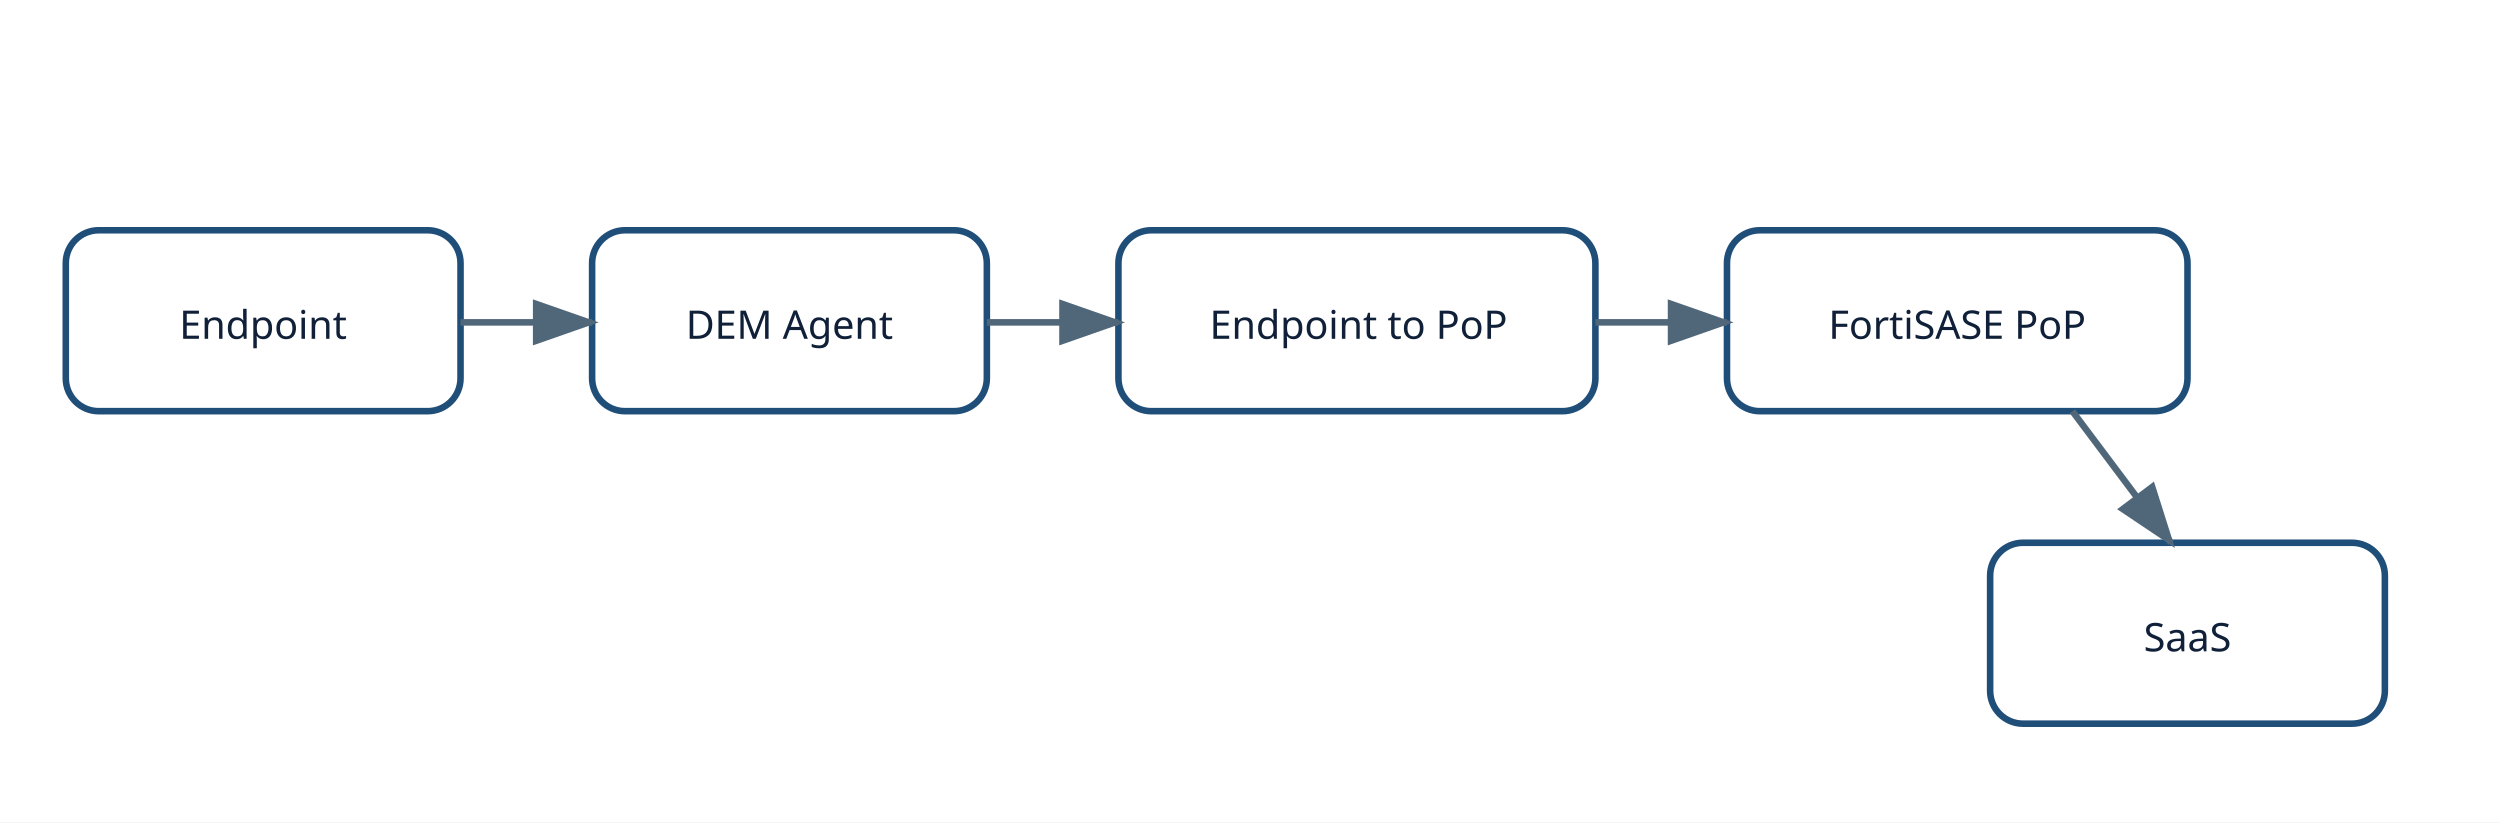
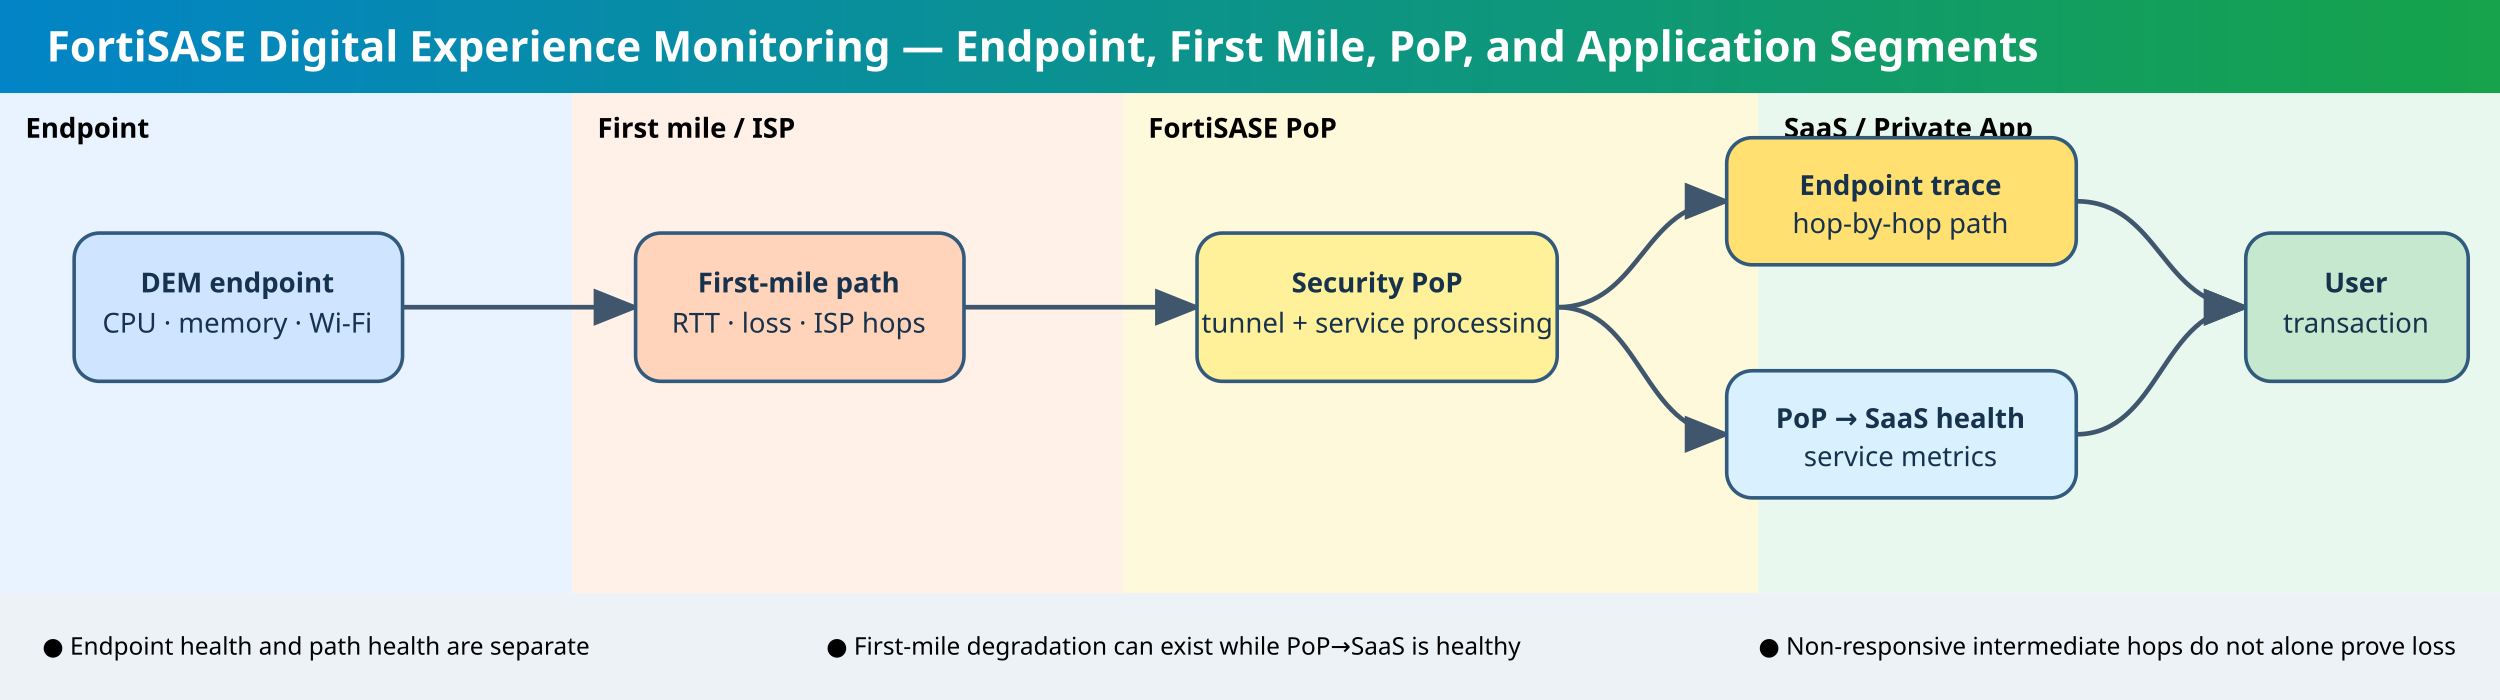
- <svg xmlns="http://www.w3.org/2000/svg" viewBox="0 0 760 250">
-   <rect width="760" height="250" fill="#fff" />
+ <svg xmlns="http://www.w3.org/2000/svg" viewBox="0 0 1180 330">
  <defs>
-     <marker id="a" markerWidth="10" markerHeight="7" refX="9" refY="3.5" orient="auto">
-       <polygon points="0 0,10 3.5,0 7" fill="#50677a" />
+     <linearGradient id="g">
+       <stop stop-color="#0284c7" />
+       <stop offset="1" stop-color="#16a34a" />
+     </linearGradient>
+     <marker id="a" markerWidth="10" markerHeight="8" refX="9" refY="4" orient="auto">
+       <path d="M0 0L10 4 0 8z" fill="#40566c" />
    </marker>
  </defs>
-   <g font-family="system-ui" text-anchor="middle" fill="#102039">
-     <rect x="20" y="70" width="120" height="55" rx="10" fill="#fff" stroke="#1f4e79" stroke-width="2" />
-     <text x="80" y="103">Endpoint</text>
-     <rect x="180" y="70" width="120" height="55" rx="10" fill="#fff" stroke="#1f4e79" stroke-width="2" />
-     <text x="240" y="103">DEM Agent</text>
-     <rect x="340" y="70" width="145" height="55" rx="10" fill="#fff" stroke="#1f4e79" stroke-width="2" />
-     <text x="413" y="103">Endpoint to PoP</text>
-     <rect x="525" y="70" width="140" height="55" rx="10" fill="#fff" stroke="#1f4e79" stroke-width="2" />
-     <text x="595" y="103">FortiSASE PoP</text>
-     <rect x="605" y="165" width="120" height="55" rx="10" fill="#fff" stroke="#1f4e79" stroke-width="2" />
-     <text x="665" y="198">SaaS</text>
+   <rect width="1180" height="330" fill="#f8fafc" />
+   <rect width="1180" height="44" fill="url(#g)" />
+   <text x="22" y="29" font-family="system-ui" font-size="20" font-weight="700" fill="white">FortiSASE Digital Experience Monitoring — Endpoint, First Mile, PoP, and Application Segments</text>
+   <rect y="44" width="270" height="236" fill="#e8f3ff" />
+   <rect x="270" y="44" width="260" height="236" fill="#fff0e8" />
+   <rect x="530" y="44" width="300" height="236" fill="#fff9dc" />
+   <rect x="830" y="44" width="350" height="236" fill="#e9f8ef" />
+   <g font-family="system-ui" font-size="13" font-weight="700">
+     <text x="12" y="65">Endpoint</text>
+     <text x="282" y="65">First mile / ISP</text>
+     <text x="542" y="65">FortiSASE PoP</text>
+     <text x="842" y="65">SaaS / Private App</text>
  </g>
-   <g stroke="#50677a" stroke-width="2" marker-end="url(#a)">
-     <line x1="140" y1="98" x2="180" y2="98" />
-     <line x1="300" y1="98" x2="340" y2="98" />
-     <line x1="485" y1="98" x2="525" y2="98" />
-     <line x1="630" y1="125" x2="660" y2="165" />
+   <g stroke="#40566c" stroke-width="2.2" fill="none" marker-end="url(#a)">
+     <path d="M190 145H300" />
+     <path d="M455 145H565" />
+     <path d="M735 145C775 145 775 95 815 95" />
+     <path d="M735 145C775 145 775 205 815 205" />
+     <path d="M980 95C1020 95 1020 145 1060 145" />
+     <path d="M980 205C1020 205 1020 145 1060 145" />
+   </g>
+   <g stroke="#315a7d" stroke-width="1.7">
+     <rect x="35" y="110" width="155" height="70" rx="12" fill="#cfe5ff" />
+     <rect x="300" y="110" width="155" height="70" rx="12" fill="#ffd4bb" />
+     <rect x="565" y="110" width="170" height="70" rx="12" fill="#fff09a" />
+     <rect x="815" y="65" width="165" height="60" rx="12" fill="#ffe070" />
+     <rect x="815" y="175" width="165" height="60" rx="12" fill="#d9f0ff" />
+     <rect x="1060" y="110" width="105" height="70" rx="12" fill="#c5e8ce" />
+   </g>
+   <g font-family="system-ui" font-size="13" text-anchor="middle" fill="#17324d">
+     <text x="112" y="138" font-weight="700">DEM endpoint</text>
+     <text x="112" y="157">CPU · memory · Wi-Fi</text>
+     <text x="377" y="138" font-weight="700">First-mile path</text>
+     <text x="377" y="157">RTT · loss · ISP hops</text>
+     <text x="650" y="138" font-weight="700">Security PoP</text>
+     <text x="650" y="157">tunnel + service processing</text>
+     <text x="897" y="92" font-weight="700">Endpoint trace</text>
+     <text x="897" y="110">hop-by-hop path</text>
+     <text x="897" y="202" font-weight="700">PoP → SaaS health</text>
+     <text x="897" y="220">service metrics</text>
+     <text x="1112" y="138" font-weight="700">User</text>
+     <text x="1112" y="157">transaction</text>
+   </g>
+   <rect y="280" width="1180" height="50" fill="#edf2f7" />
+   <g font-family="system-ui" font-size="11.5">
+     <text x="20" y="309">● Endpoint health and path health are separate</text>
+     <text x="390" y="309">● First-mile degradation can exist while PoP→SaaS is healthy</text>
+     <text x="830" y="309">● Non-responsive intermediate hops do not alone prove loss</text>
  </g>
</svg>
